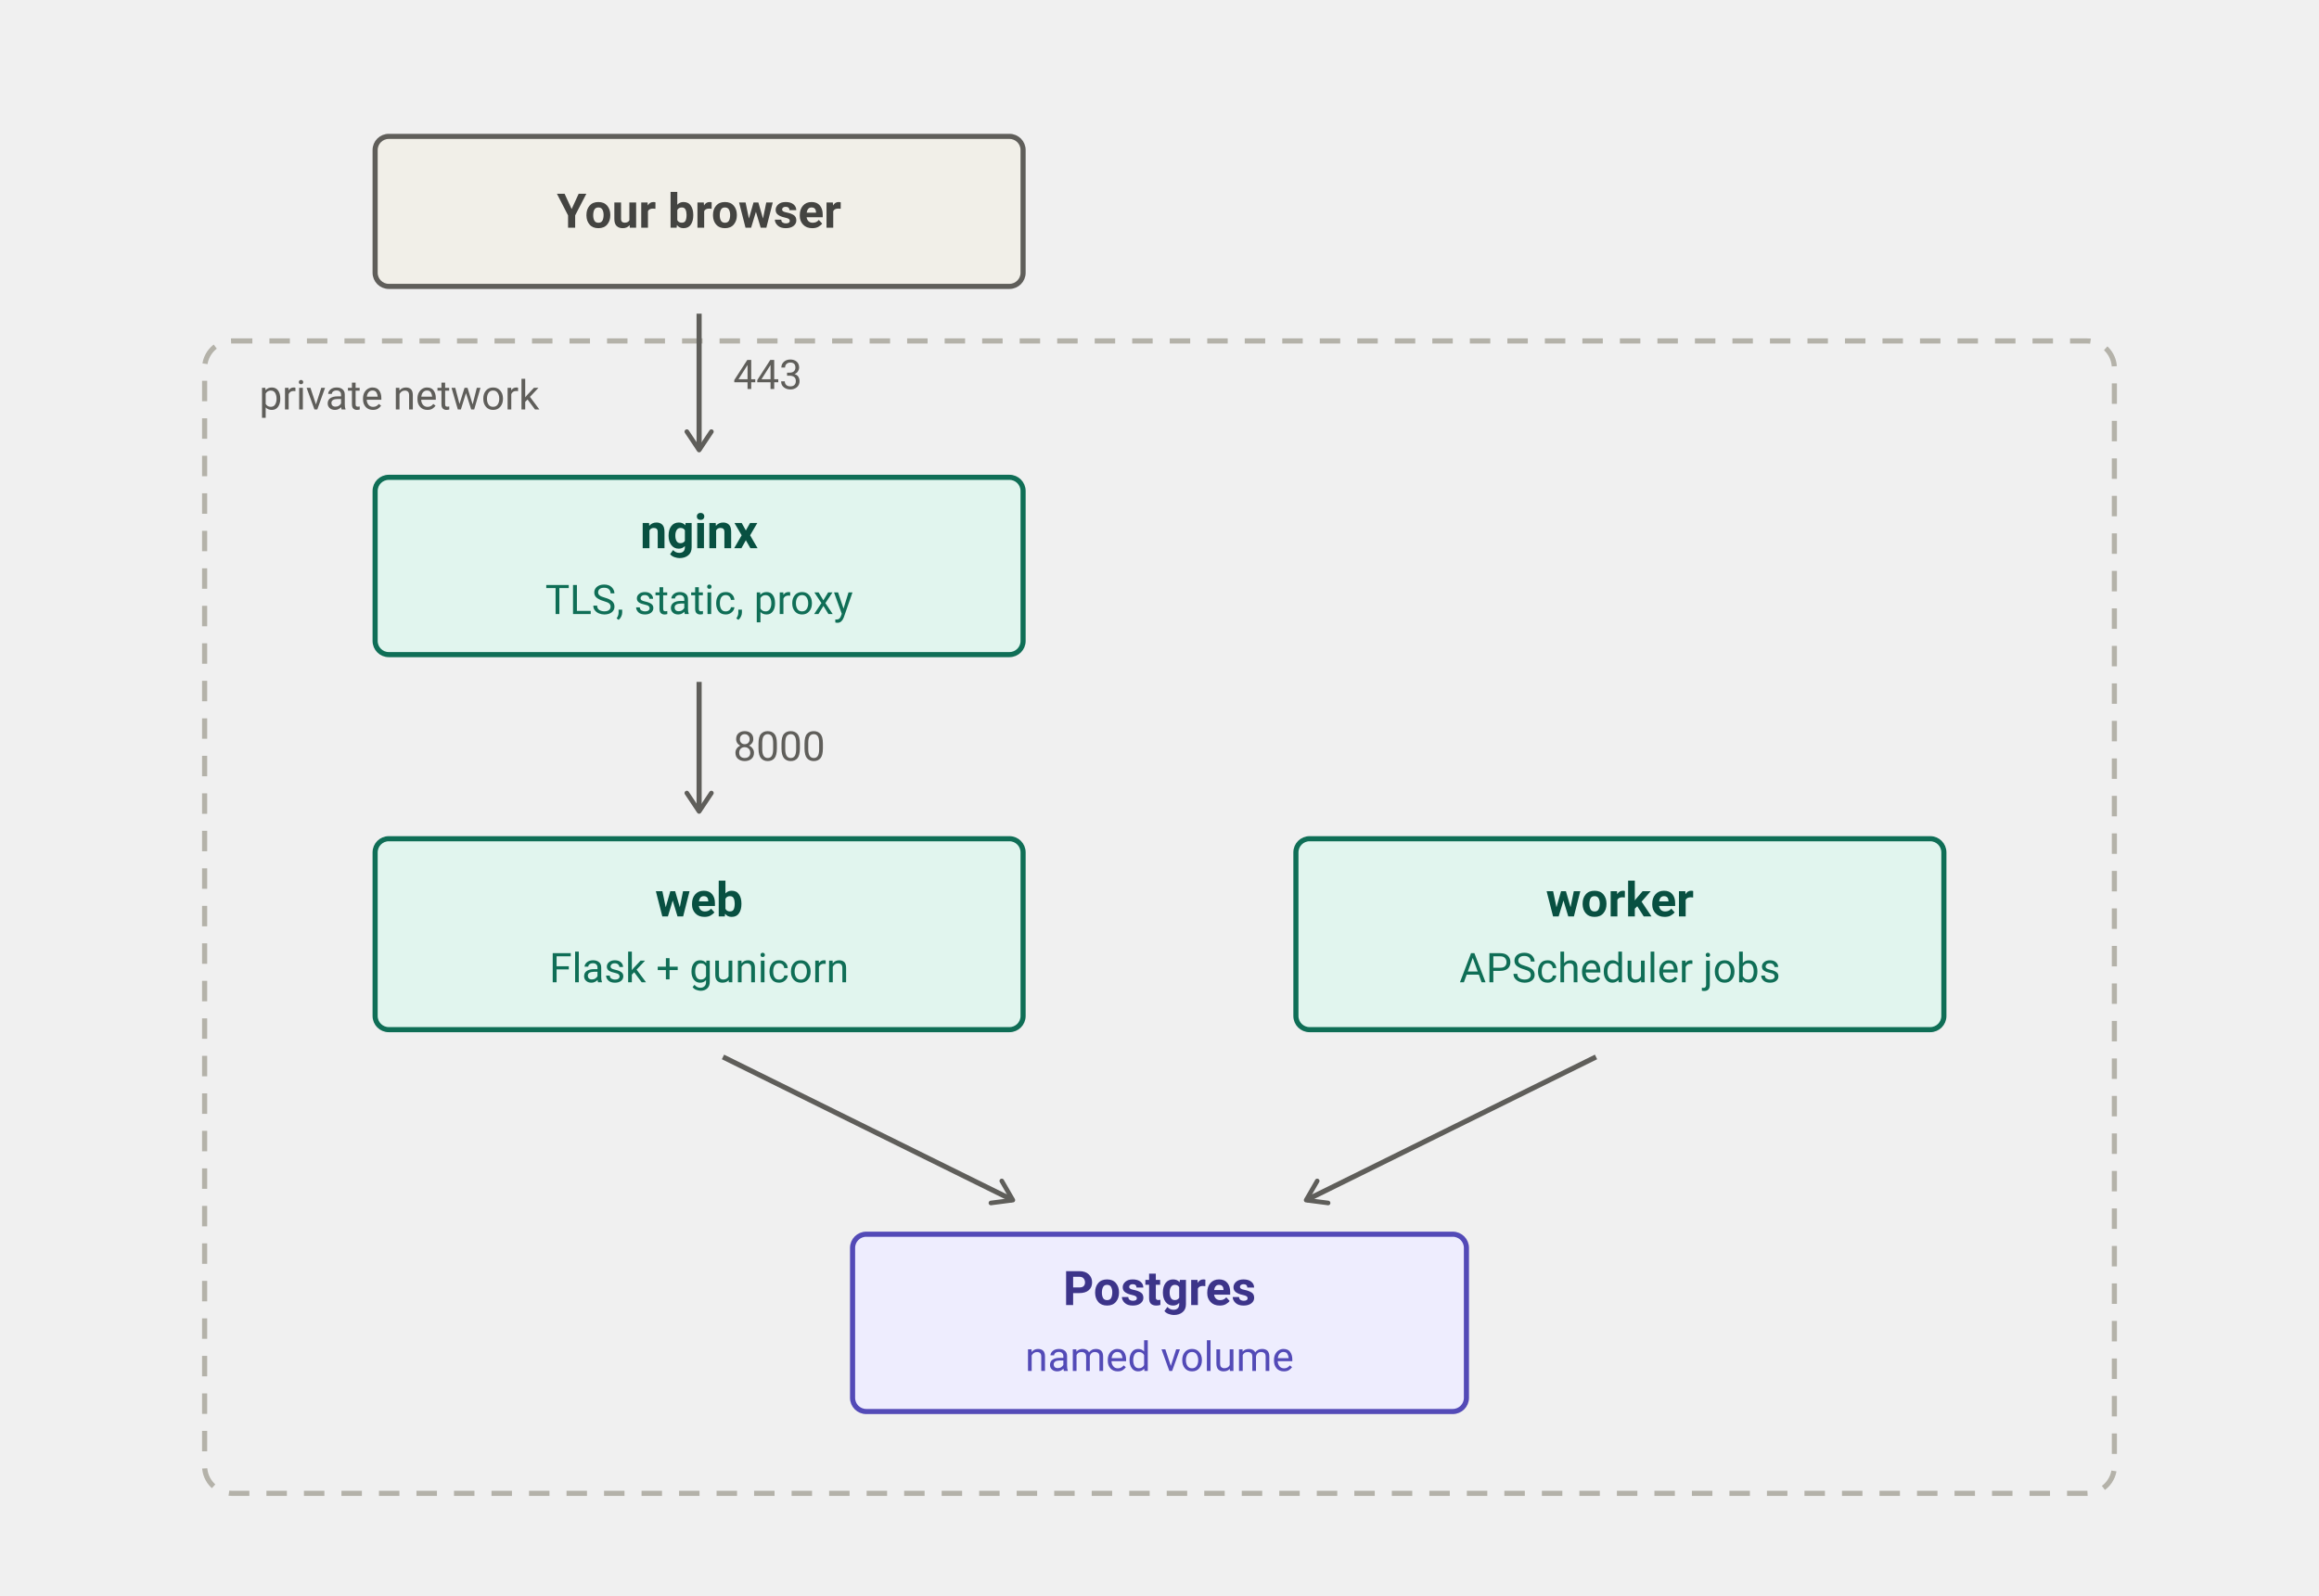
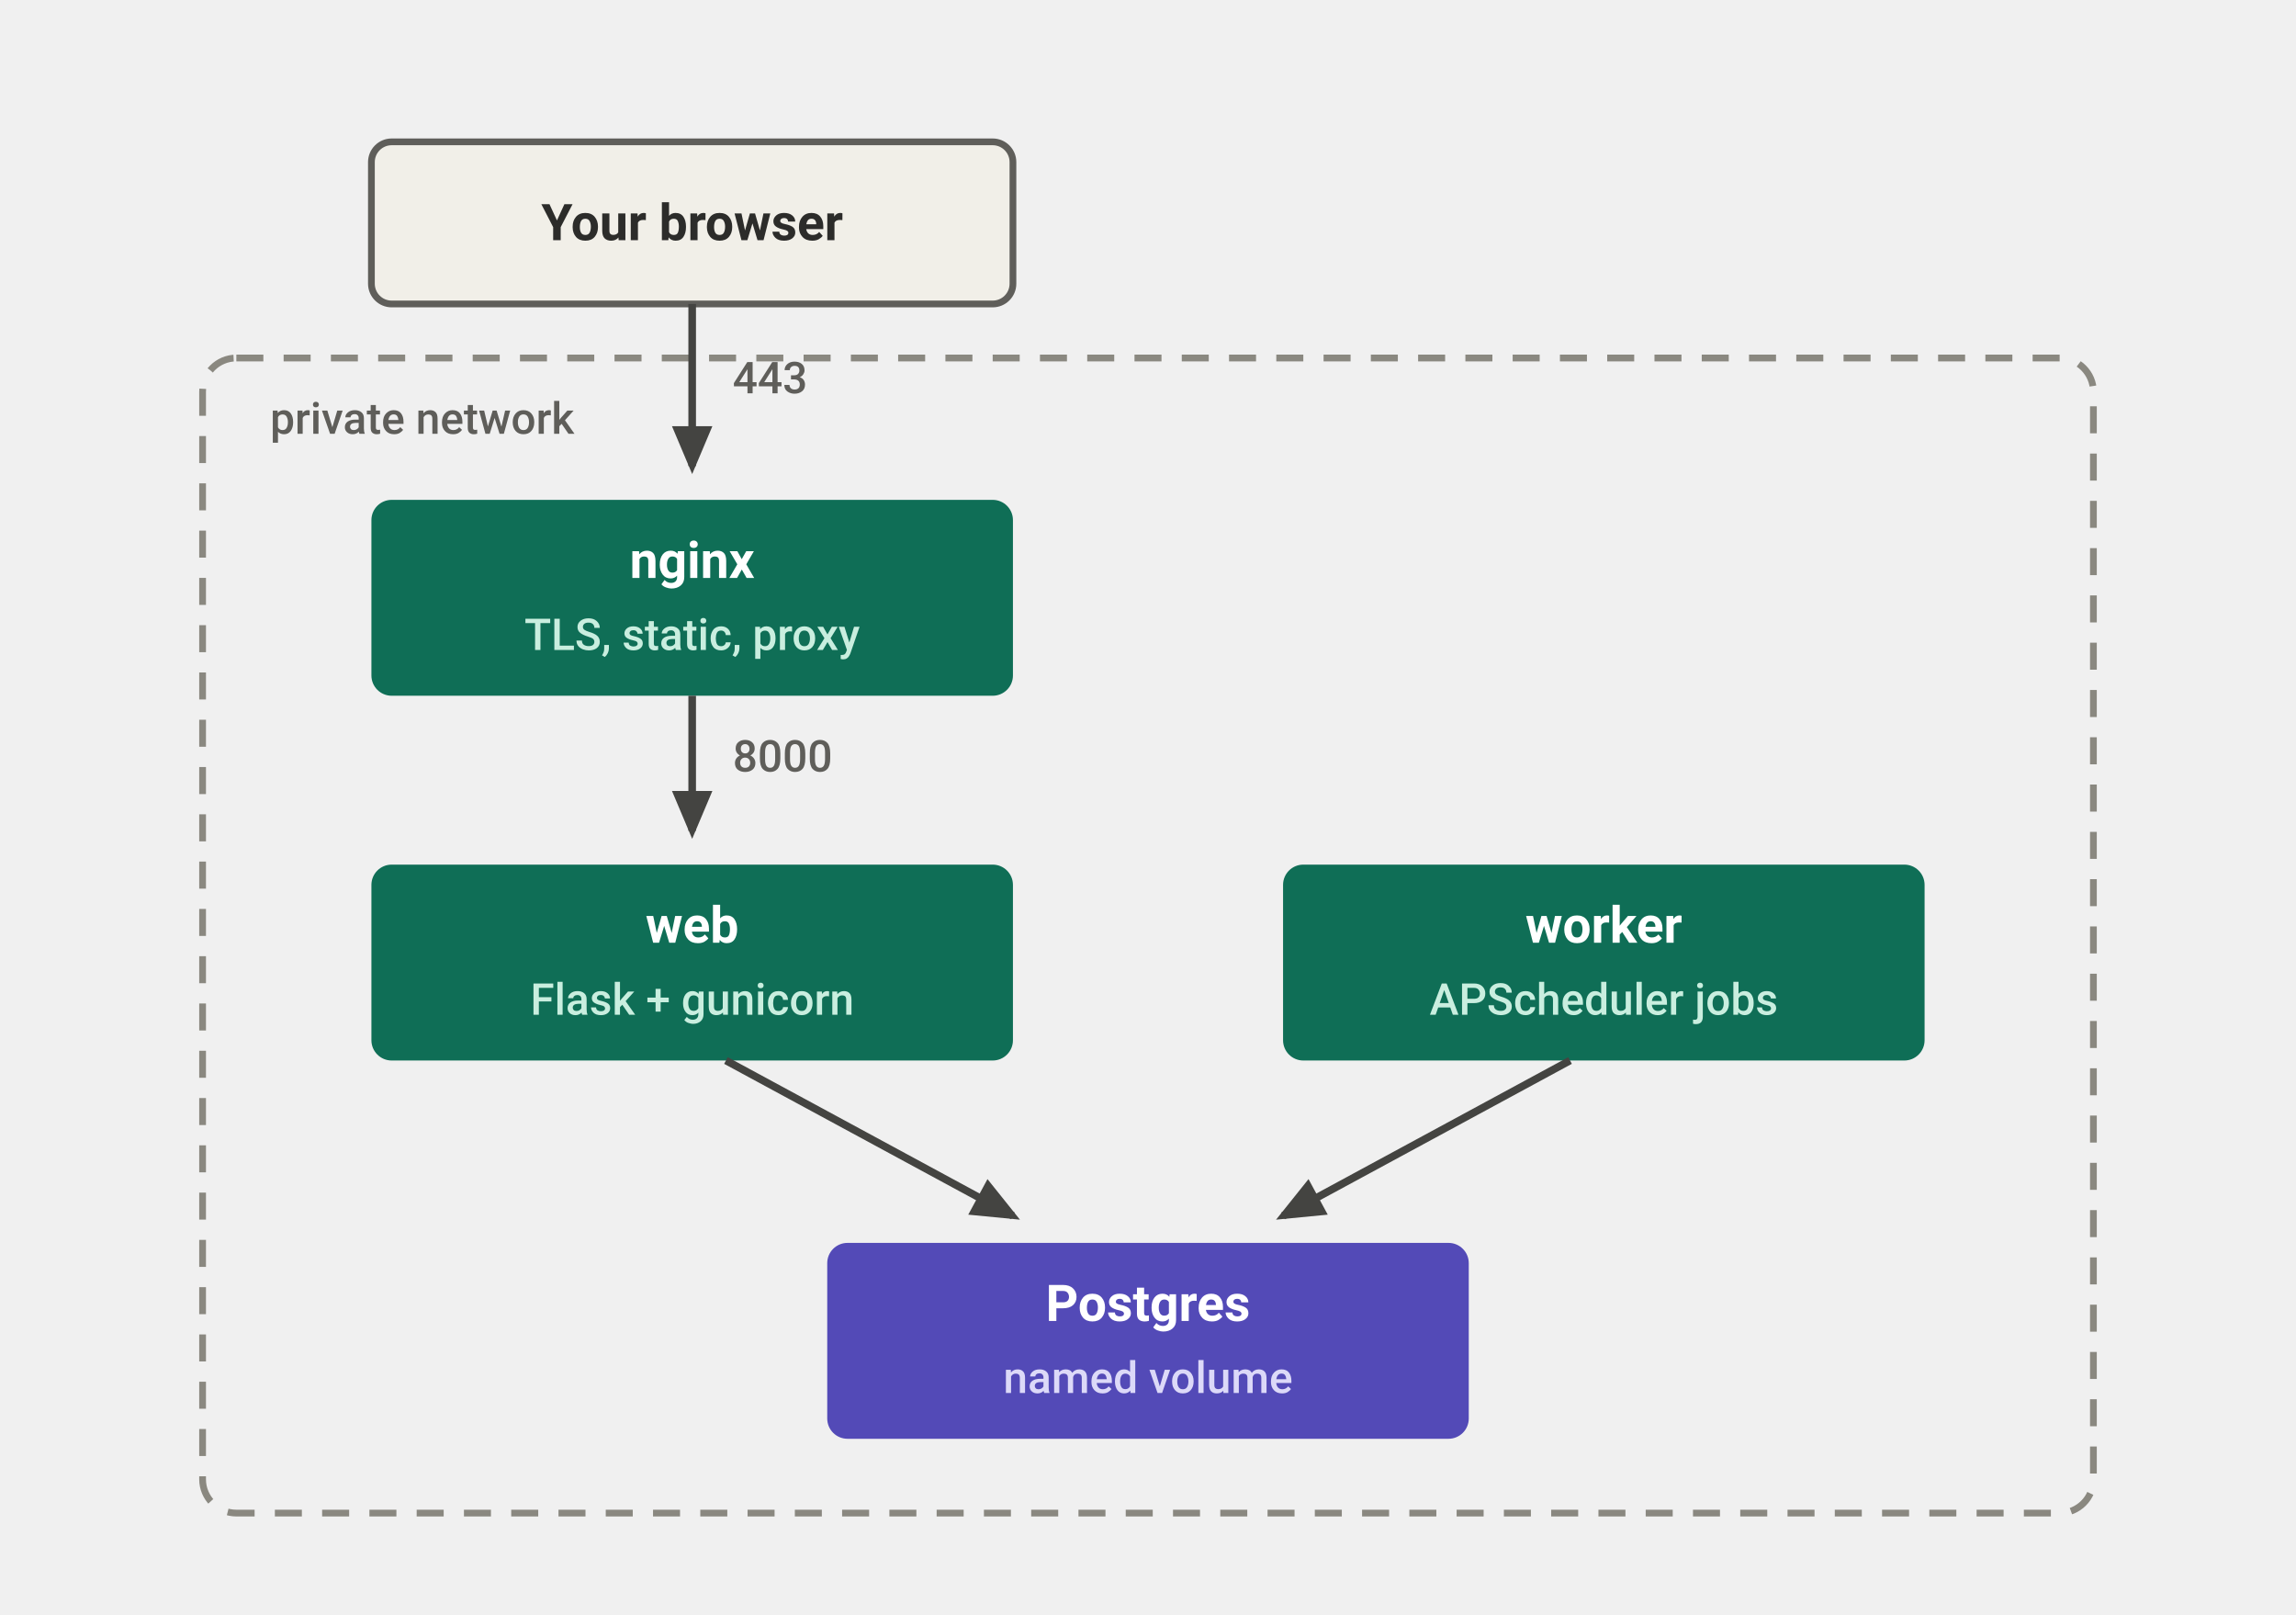
- <svg xmlns="http://www.w3.org/2000/svg" width="680" height="468" viewBox="0 0 680 468" role="img" aria-labelledby="ti de">
+ <svg xmlns="http://www.w3.org/2000/svg" width="680" height="478" viewBox="0 0 680 478" role="img" aria-labelledby="ti de">
  <style>
text{font-family:-apple-system,BlinkMacSystemFont,'Segoe UI',Roboto,Helvetica,Arial,sans-serif;dominant-baseline:central}
- .t{font-size:14px;font-weight:600}
- .s{font-size:12px;font-weight:400}
- .b{fill:none;stroke-width:1.5}
+ .t{font-size:15px;font-weight:700}
+ .s{font-size:13px;font-weight:500}
+ .h{font-size:16px;font-weight:700}
</style>
  <defs>
-     <marker id="a" viewBox="0 0 10 10" refX="8" refY="5" markerWidth="6" markerHeight="6" orient="auto-start-reverse">
-       <path d="M2 1L8 5L2 9" fill="none" stroke="context-stroke" stroke-width="1.5" stroke-linecap="round" stroke-linejoin="round" />
+     <marker id="a" viewBox="0 0 10 10" refX="7.5" refY="5" markerWidth="7" markerHeight="7" orient="auto-start-reverse">
+       <path d="M0 1.2L9 5L0 8.8z" fill="context-stroke" />
    </marker>
  </defs>
-   <rect x="110" y="40" width="190" height="44" rx="4" fill="#F1EFE8" stroke="#5F5E5A" stroke-width="1.5" />
-   <text class="t" x="205.0" y="62.0" text-anchor="middle" fill="#444441">Your browser</text>
-   <rect x="60" y="100" width="560" height="338" rx="8" fill="none" stroke="#B4B2A9" stroke-width="1.5" stroke-dasharray="6 5" />
-   <text class="s" x="76" y="116" text-anchor="start" fill="#5F5E5A">private network</text>
-   <line x1="205" y1="92" x2="205" y2="132" stroke="#5F5E5A" stroke-width="1.5" marker-end="url(#a)" />
-   <text class="s" x="215" y="110" text-anchor="start" fill="#5F5E5A">443</text>
-   <rect x="110" y="140" width="190" height="52" rx="4" fill="#E1F5EE" stroke="#0F6E56" stroke-width="1.5" />
-   <text class="t" x="205.0" y="156.0" text-anchor="middle" fill="#085041">nginx</text>
-   <text class="s" x="205.0" y="176.0" text-anchor="middle" fill="#0F6E56">TLS, static, proxy</text>
-   <line x1="205" y1="200" x2="205" y2="238" stroke="#5F5E5A" stroke-width="1.5" marker-end="url(#a)" />
-   <text class="s" x="215" y="219" text-anchor="start" fill="#5F5E5A">8000</text>
-   <rect x="110" y="246" width="190" height="56" rx="4" fill="#E1F5EE" stroke="#0F6E56" stroke-width="1.5" />
-   <text class="t" x="205.0" y="264.0" text-anchor="middle" fill="#085041">web</text>
-   <text class="s" x="205.0" y="284.0" text-anchor="middle" fill="#0F6E56">Flask + gunicorn</text>
-   <rect x="380" y="246" width="190" height="56" rx="4" fill="#E1F5EE" stroke="#0F6E56" stroke-width="1.5" />
-   <text class="t" x="475.0" y="264.0" text-anchor="middle" fill="#085041">worker</text>
-   <text class="s" x="475.0" y="284.0" text-anchor="middle" fill="#0F6E56">APScheduler jobs</text>
-   <line x1="212" y1="310" x2="297" y2="352" stroke="#5F5E5A" stroke-width="1.5" marker-end="url(#a)" />
-   <line x1="468" y1="310" x2="383" y2="352" stroke="#5F5E5A" stroke-width="1.5" marker-end="url(#a)" />
-   <rect x="250" y="362" width="180" height="52" rx="4" fill="#EEEDFE" stroke="#534AB7" stroke-width="1.5" />
-   <text class="t" x="340.0" y="378.0" text-anchor="middle" fill="#3C3489">Postgres</text>
-   <text class="s" x="340.0" y="398.0" text-anchor="middle" fill="#534AB7">named volume</text>
+   <rect x="110" y="42" width="190" height="48" rx="6" fill="#F1EFE8" stroke="#5F5E5A" stroke-width="2" />
+   <text class="t" x="205.0" y="66.0" text-anchor="middle" fill="#2C2C2A">Your browser</text>
+   <rect x="60" y="106" width="560" height="342" rx="10" fill="none" stroke="#8A8880" stroke-width="2" stroke-dasharray="8 6" />
+   <text class="s" x="80" y="124" text-anchor="start" fill="#5F5E5A">private network</text>
+   <line x1="205" y1="90" x2="205" y2="138" stroke="#444441" stroke-width="2.25" marker-end="url(#a)" />
+   <text class="s" x="217" y="112" text-anchor="start" fill="#5F5E5A">443</text>
+   <rect x="110" y="148" width="190" height="58" rx="6" fill="#0F6E56" />
+   <text class="t" x="205.0" y="166.0" text-anchor="middle" fill="#FFFFFF">nginx</text>
+   <text class="s" x="205.0" y="188.0" text-anchor="middle" fill="#C9EEDF">TLS, static, proxy</text>
+   <line x1="205" y1="206" x2="205" y2="246" stroke="#444441" stroke-width="2.25" marker-end="url(#a)" />
+   <text class="s" x="217" y="224" text-anchor="start" fill="#5F5E5A">8000</text>
+   <rect x="110" y="256" width="190" height="58" rx="6" fill="#0F6E56" />
+   <text class="t" x="205.0" y="274.0" text-anchor="middle" fill="#FFFFFF">web</text>
+   <text class="s" x="205.0" y="296.0" text-anchor="middle" fill="#C9EEDF">Flask + gunicorn</text>
+   <rect x="380" y="256" width="190" height="58" rx="6" fill="#0F6E56" />
+   <text class="t" x="475.0" y="274.0" text-anchor="middle" fill="#FFFFFF">worker</text>
+   <text class="s" x="475.0" y="296.0" text-anchor="middle" fill="#C9EEDF">APScheduler jobs</text>
+   <line x1="215" y1="314" x2="300" y2="360" stroke="#444441" stroke-width="2.25" marker-end="url(#a)" />
+   <line x1="465" y1="314" x2="380" y2="360" stroke="#444441" stroke-width="2.25" marker-end="url(#a)" />
+   <rect x="245" y="368" width="190" height="58" rx="6" fill="#534AB7" />
+   <text class="t" x="340.0" y="386.0" text-anchor="middle" fill="#FFFFFF">Postgres</text>
+   <text class="s" x="340.0" y="408.0" text-anchor="middle" fill="#DCD9F8">named volume</text>
</svg>
